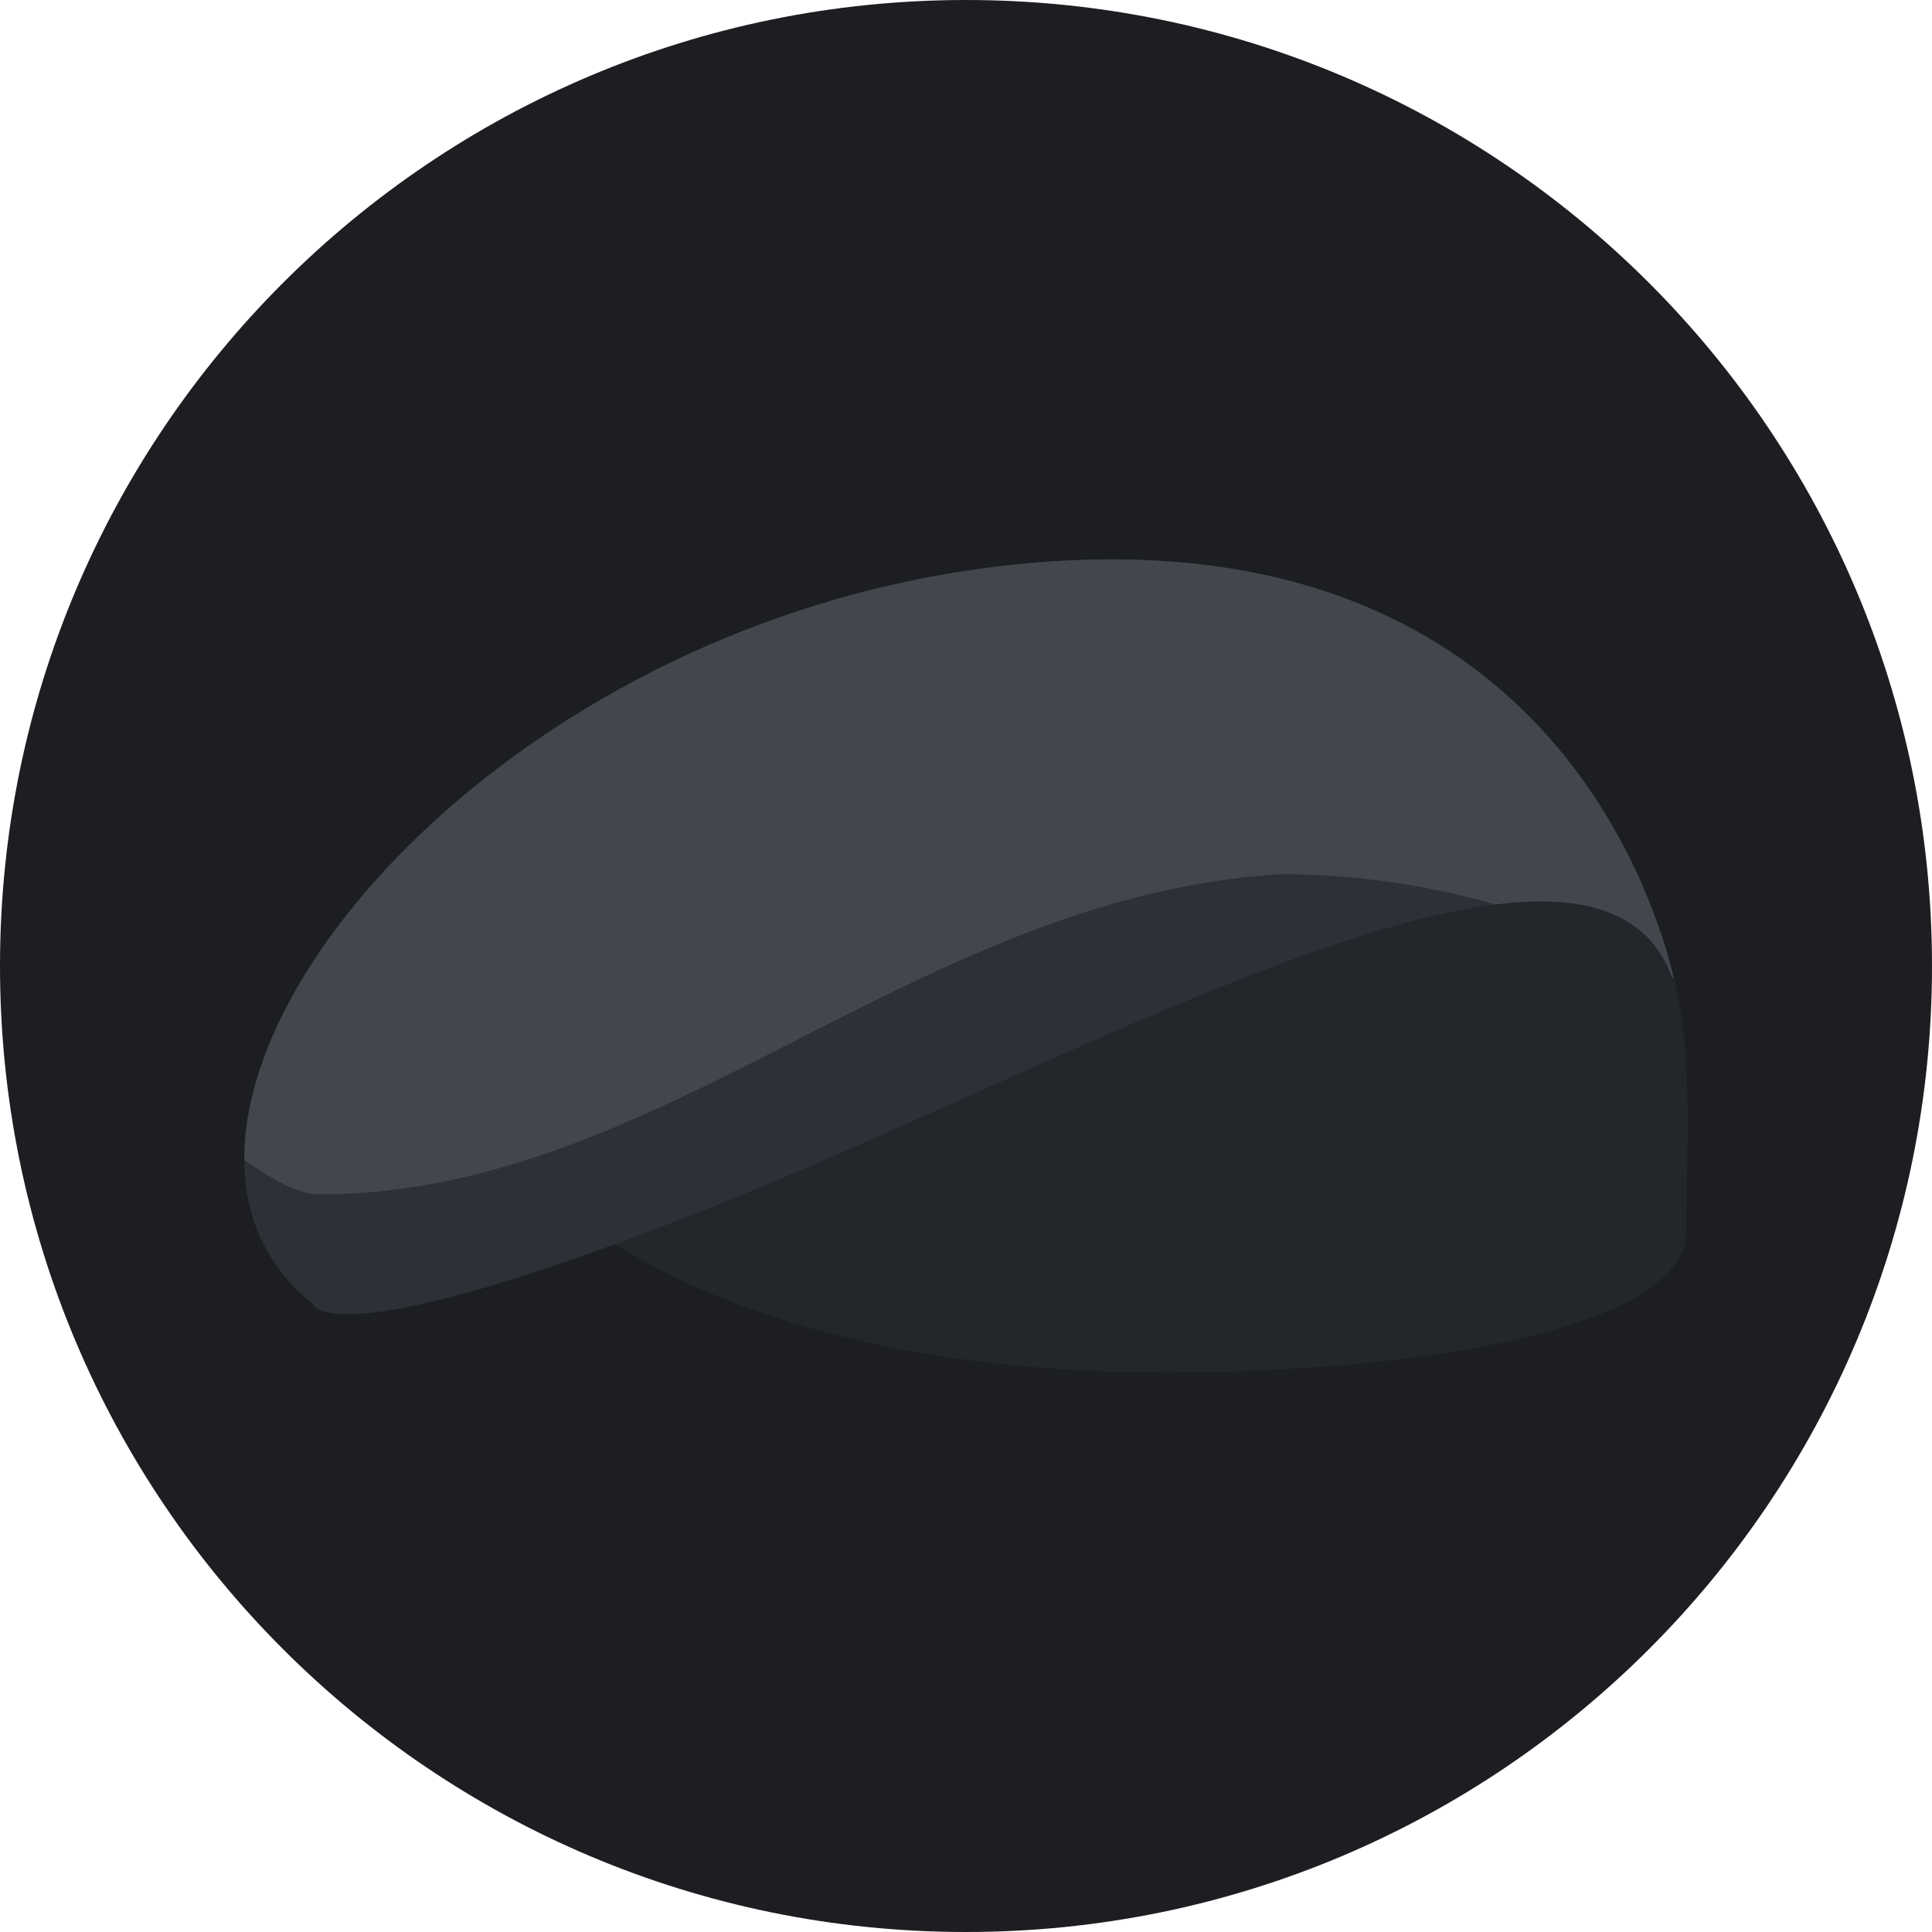
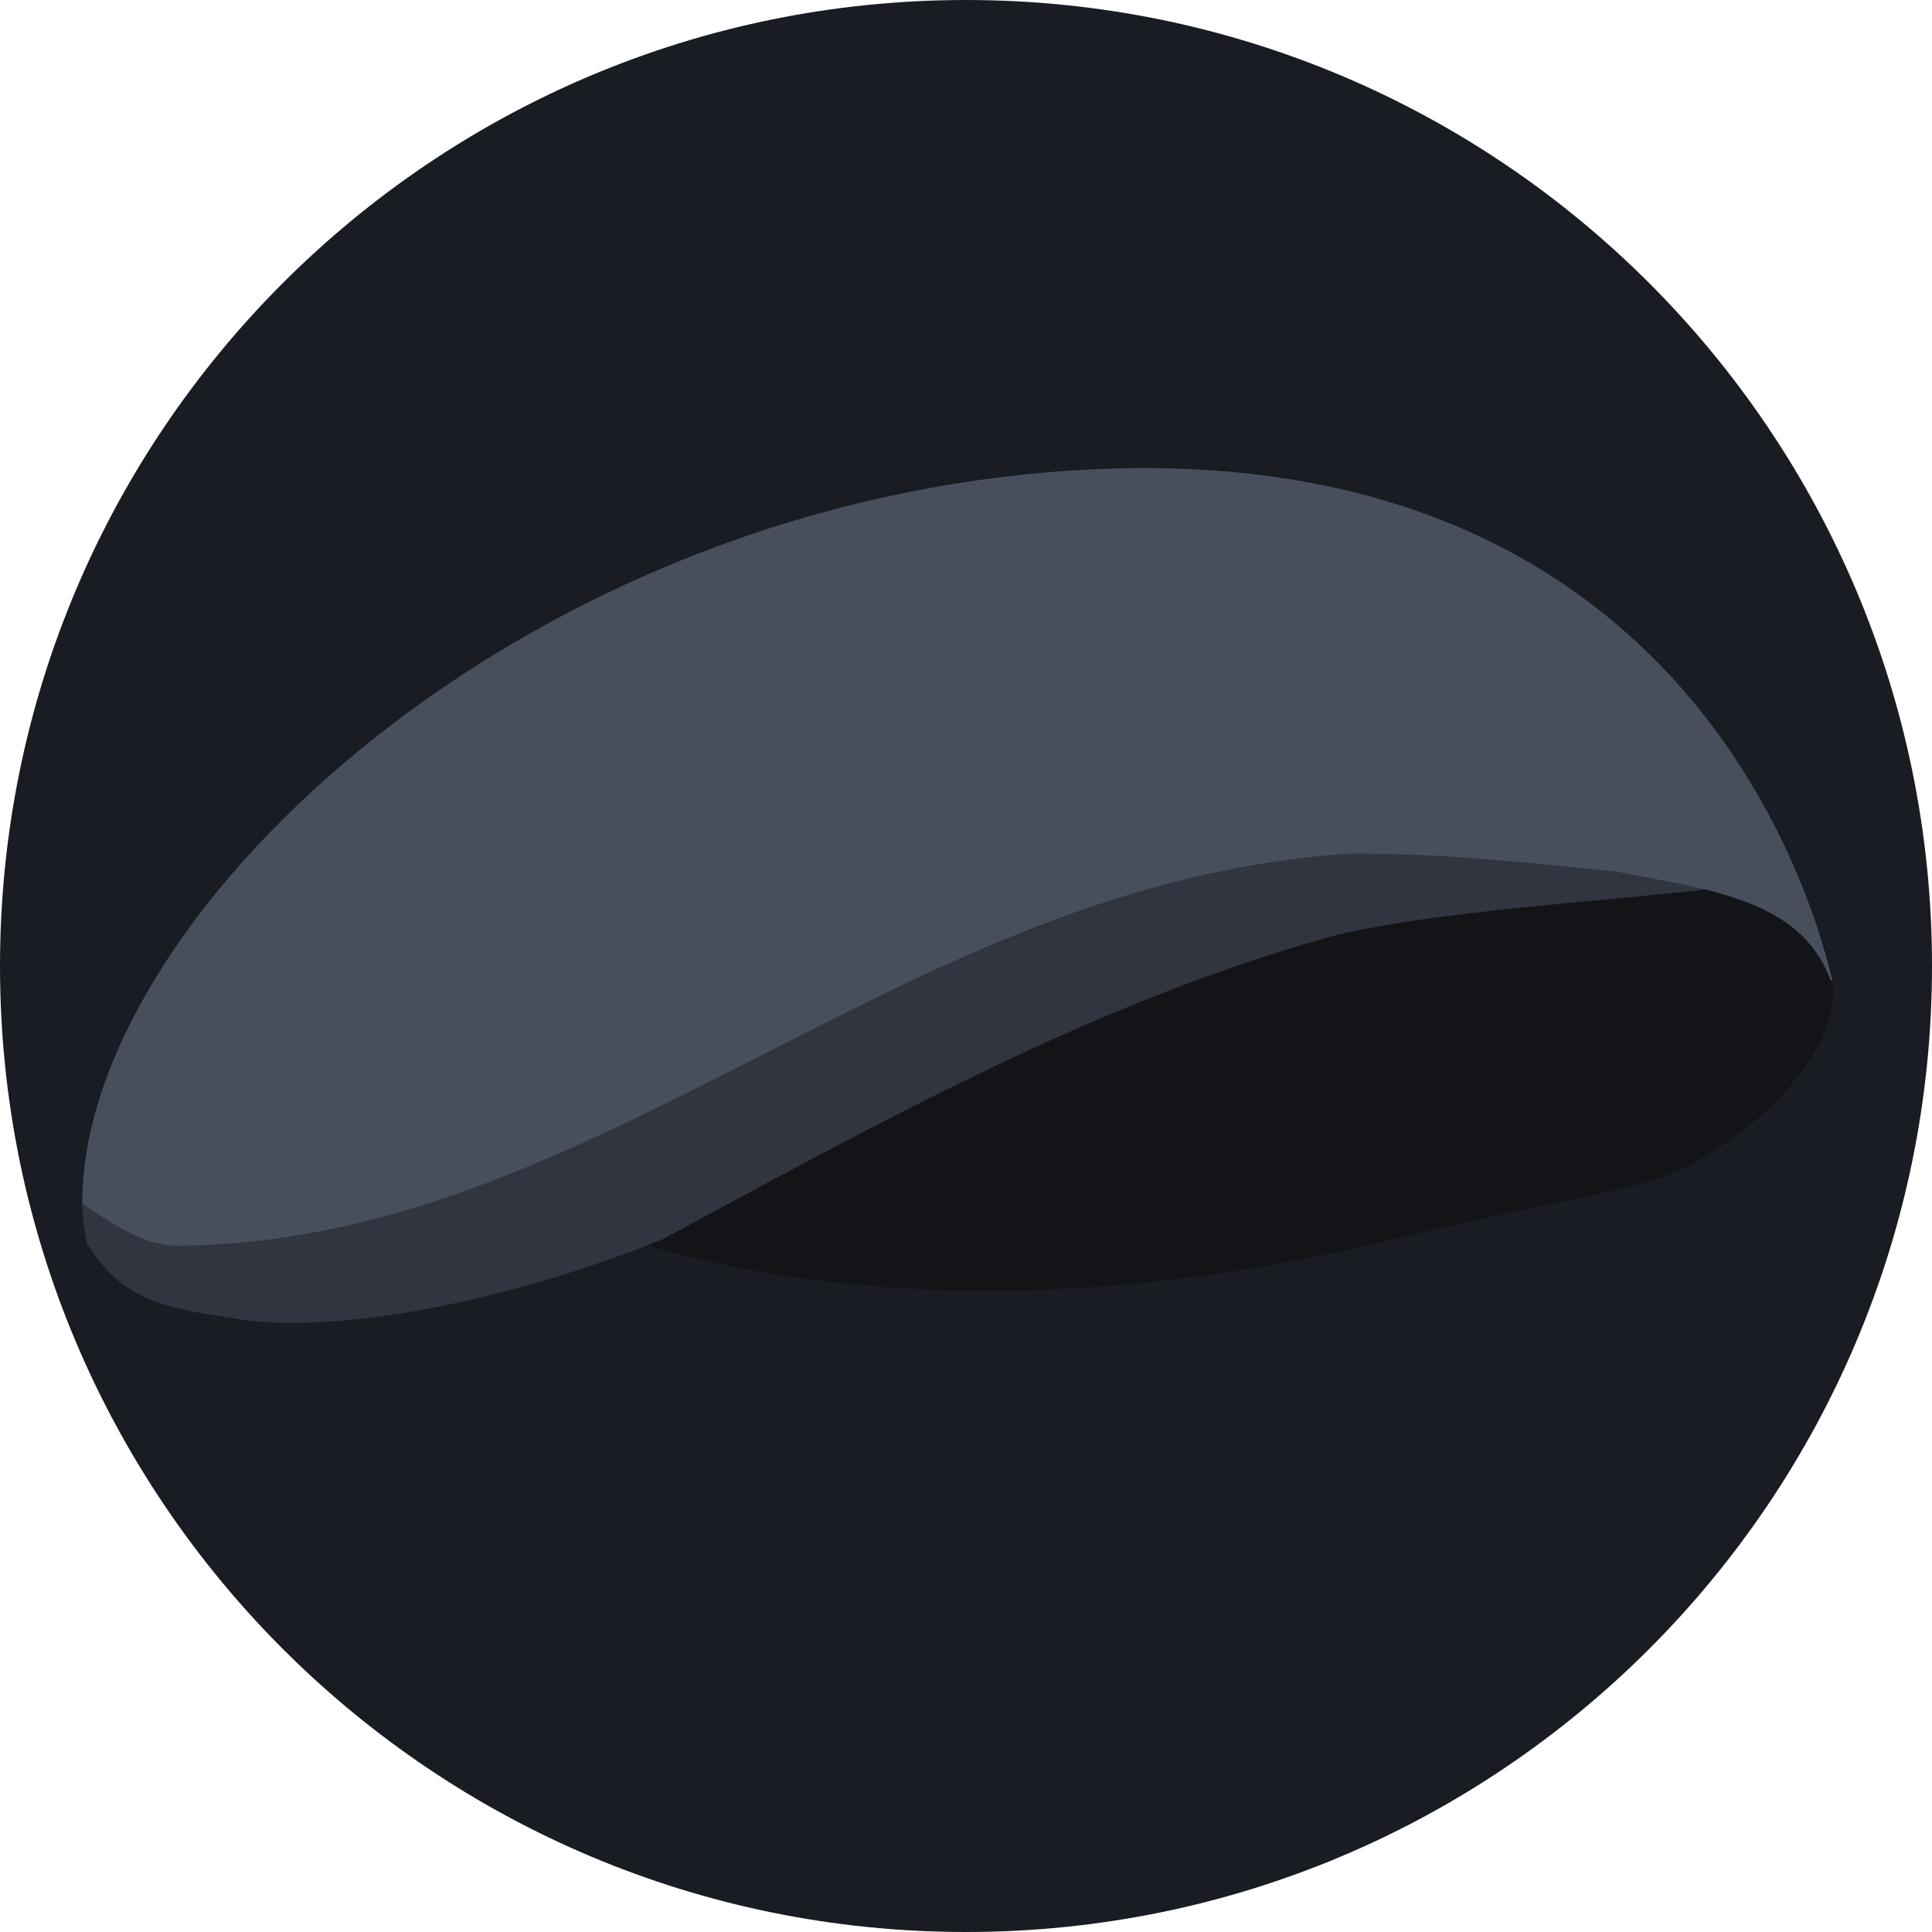
<svg xmlns="http://www.w3.org/2000/svg" width="500" height="500" viewBox="0 0 132.292 132.292" version="1.1" id="svg1">
-   <defs id="defs1" />
-   <circle style="fill:#1c1e22;stroke-width:0.579;fill-opacity:1" id="path4" cx="66.146" cy="66.146" r="66.146" />
-   <g id="layer1">
-     <g id="g2" transform="matrix(1.039879,0,0,1.039879,-19.8655,-49.74394)">
+   <defs id="defs1">
+     </defs>
+   <g id="g5">
+     <circle style="fill:#191c22;fill-opacity:1;stroke-width:0.579" id="path4" cx="66.146" cy="66.146" r="66.146" />
+     <g id="g2" transform="matrix(1.273173,0,0,1.273173,-39.16191,-75.74349)">
      <g id="g1">
-         <path fill="#1c1c1c" d="m 61.854,108.855 c 0,0 -8.389,1.573 -11.018,7.791 -2.629,6.218 12.184,24.176 54.158,21.261 0,0 25.253,-1.166 25.161,-9.133 -0.092,-7.967 1.664,-19.774 -7.376,-28.154 -9.04,-8.379 -60.925,8.236 -60.925,8.236 z" id="path1" style="fill:#23262b;fill-opacity:1;stroke-width:0.086" />
-         <path fill="#3f3f3f" d="m 40.138,126.49 c -1.381,0 -3.08,-0.954 -4.948,-2.272 0.023,3.731 1.431,7.032 4.511,9.473 0,0 0.874,3.789 26.525,-6.472 17.182,-6.873 38.281,-18.192 51.354,-19.824 -4.512,-1.282 -9.249,-1.989 -14.189,-1.989 -24.096,1.506 -40.663,21.085 -63.253,21.085 z" id="path2" style="fill:#2d3036;fill-opacity:1;stroke-width:0.086" />
-         <path fill="#535353" d="m 87.57,84.856 c -29.872,2.334 -52.474,24.379 -52.38,39.362 1.869,1.319 3.568,2.272 4.948,2.272 22.59,0 39.157,-19.578 63.253,-21.084 4.94,0 9.677,0.707 14.189,1.989 5.801,-0.724 10.028,0.452 11.618,4.787 0.043,0.024 0.085,0.049 0.128,0.073 -1.487,-6.223 -9.305,-29.934 -41.756,-27.399 z" id="path3" style="fill:#42474e;fill-opacity:1;stroke-width:0.086" />
+         <path fill="#1c1c1c" d="m 61.854,107.834 c 0,0 -8.389,1.422 -11.018,7.04 -2.629,5.619 18.758,19.951 54.474,11.363 8.543,-2.054 11.274,-2.39 13.966,-3.15 4.388,-1.239 10.519,-6.345 10.04,-10.834 -0.257,-2.413 -1.943,-5.642 -6.537,-11.861 -7.007,-9.485 -60.925,7.442 -60.925,7.442 z" id="path1" style="fill:#121418;fill-opacity:1;stroke-width:0.082" />
+         <path d="m 103.392,105.406 c -13.723,0.77 -25.773,7.987 -37.795,13.915 -8.091,3.949 -16.84,7.393 -25.991,7.126 -1.947,0.086 -5.349,-6.384 -4.182,-0.13 1.932,3.331 4.677,3.572 8.17,4.119 5.268,0.826 14.414,-0.911 22.798,-4.29 11.506,-6.204 23.072,-12.666 35.726,-16.222 5.052,-1.388 15.264,-1.977 20.448,-2.608 -4.608,-1.312 -14.382,-1.913 -19.174,-1.91 z" style="fill:#303540;stroke-width:0.086" id="path5" />
+         <path fill="#535353" d="m 87.57,84.856 c -29.872,2.334 -52.474,24.379 -52.38,39.362 1.869,1.319 3.568,2.272 4.948,2.272 22.59,0 39.157,-19.578 63.253,-21.084 4.94,0 9.39,0.439 14.339,0.977 4.834,0.933 9.878,1.464 11.467,5.799 0.043,0.024 0.085,0.049 0.128,0.073 -1.487,-6.223 -9.305,-29.934 -41.756,-27.399 z" id="path3" style="fill:#484f5c;fill-opacity:1;stroke-width:0.086" />
      </g>
    </g>
  </g>
+   <g id="layer1" />
</svg>
